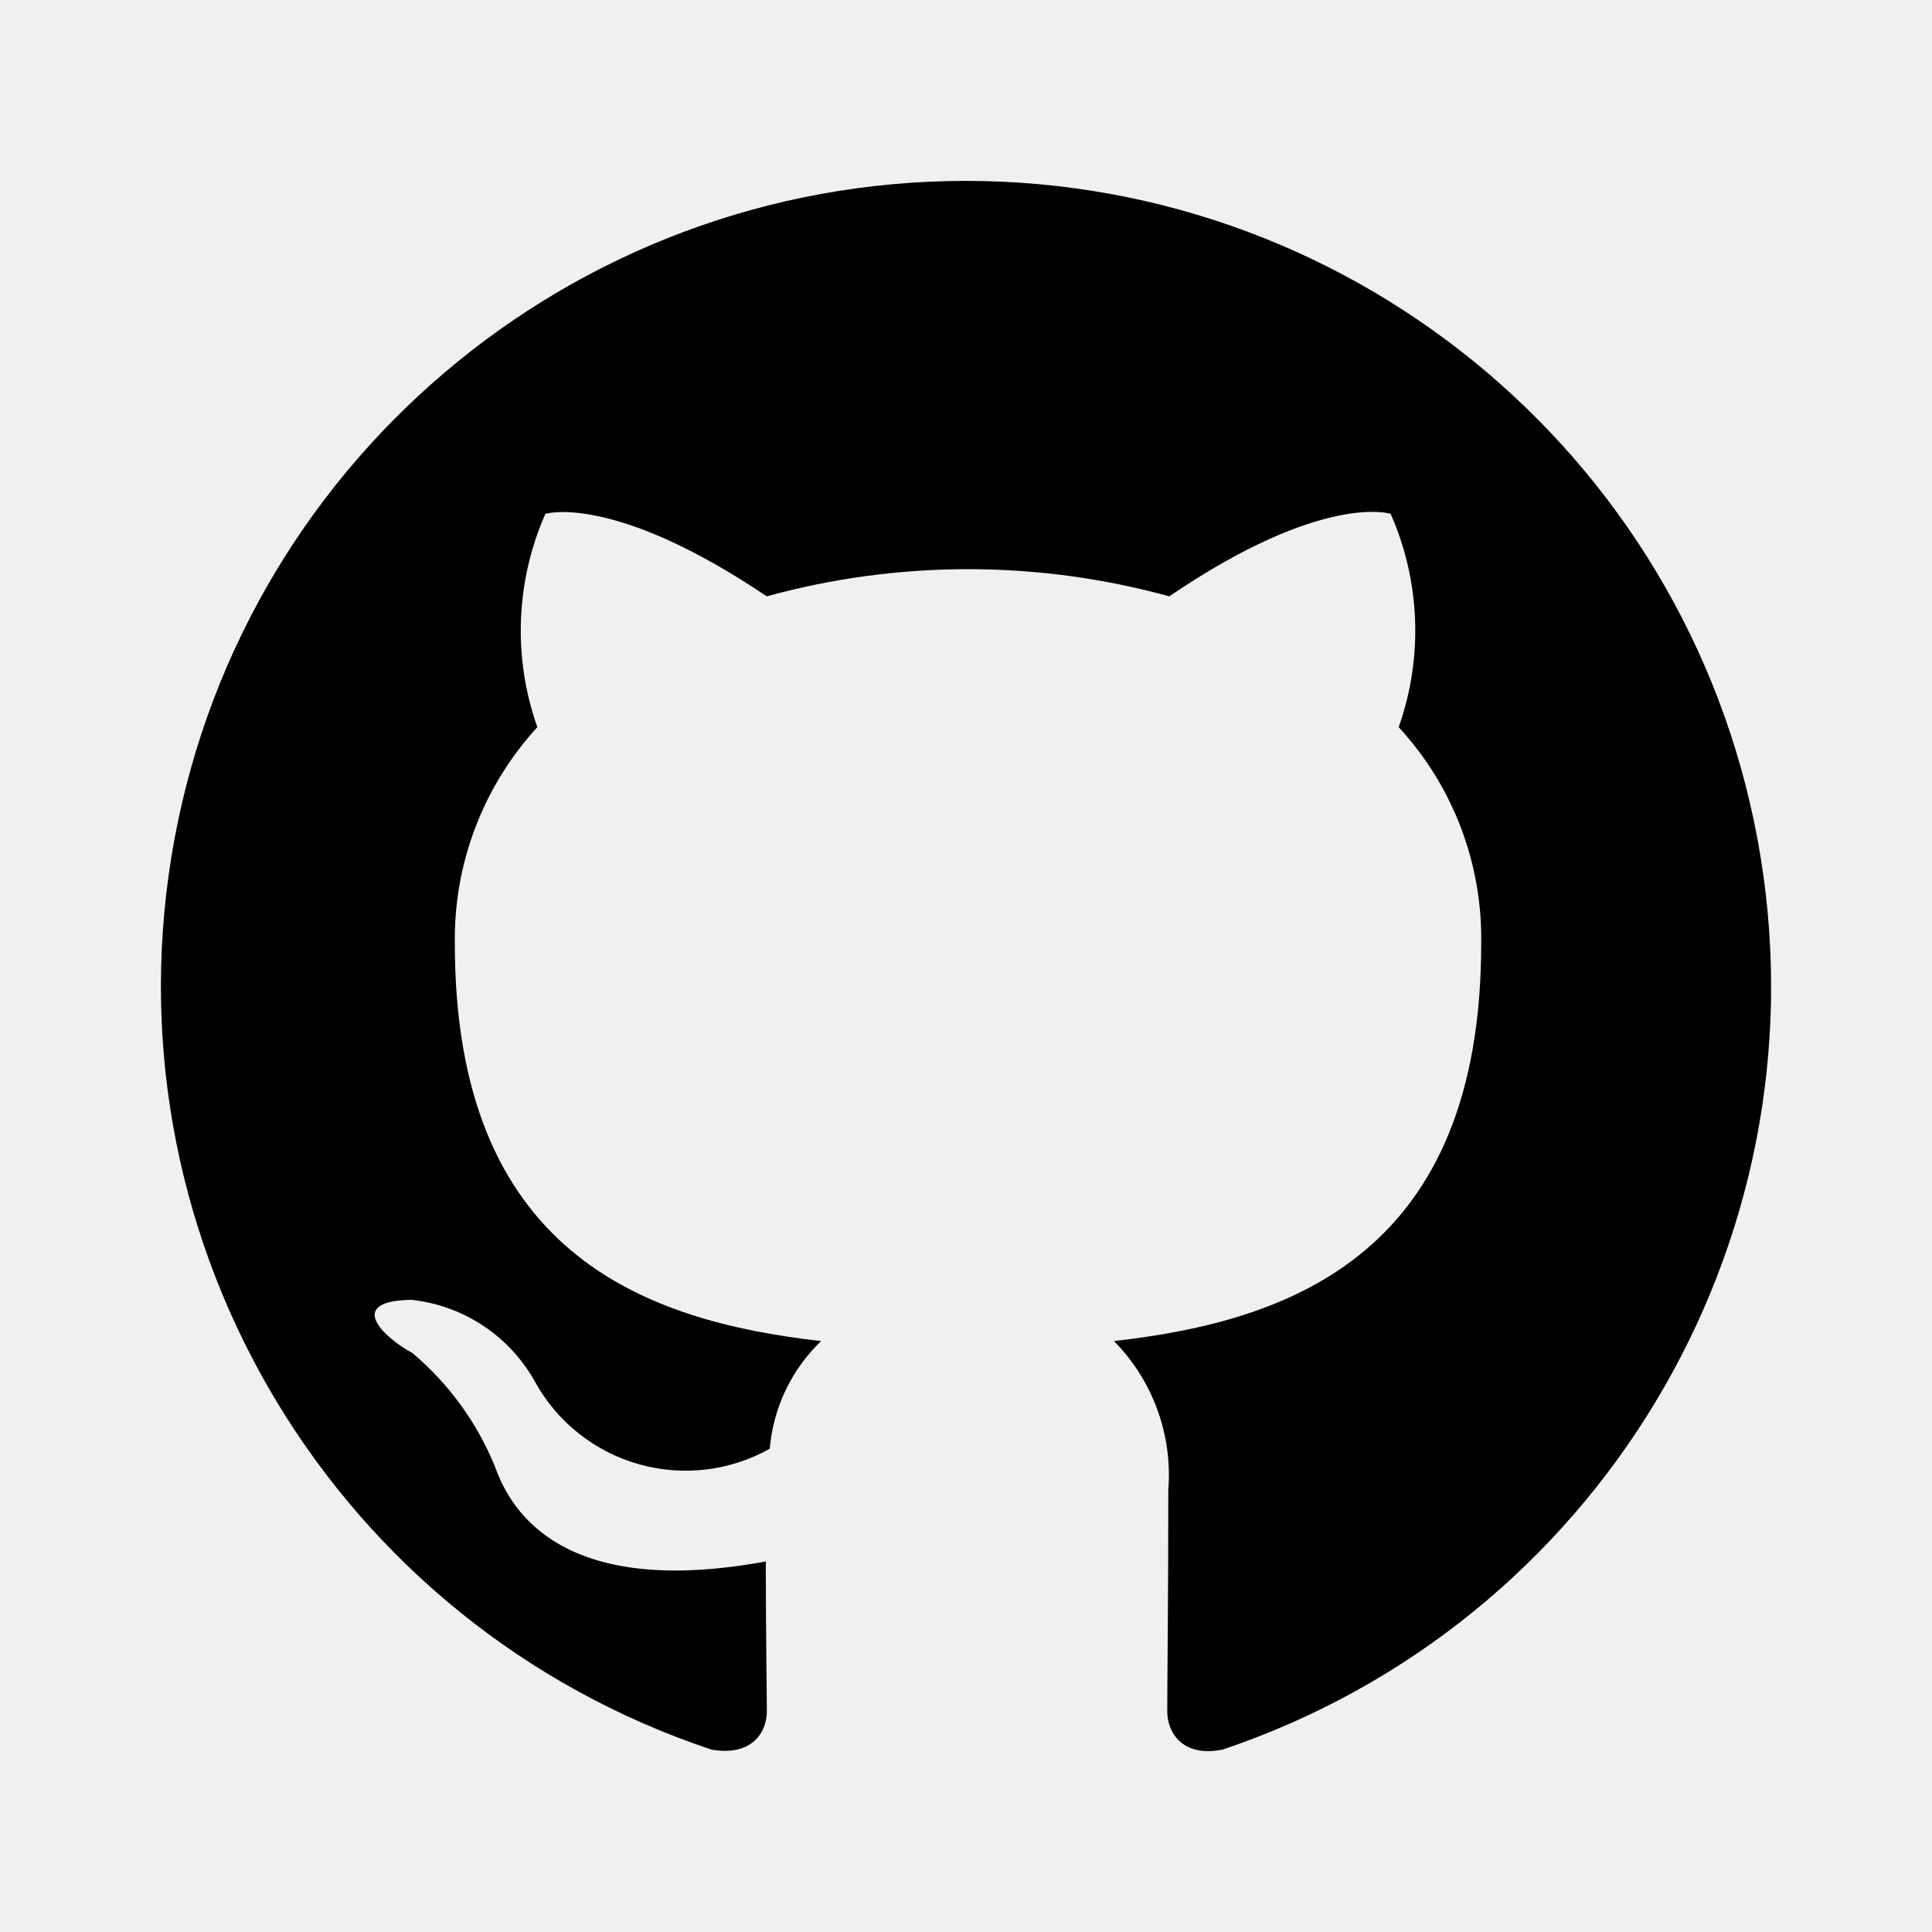
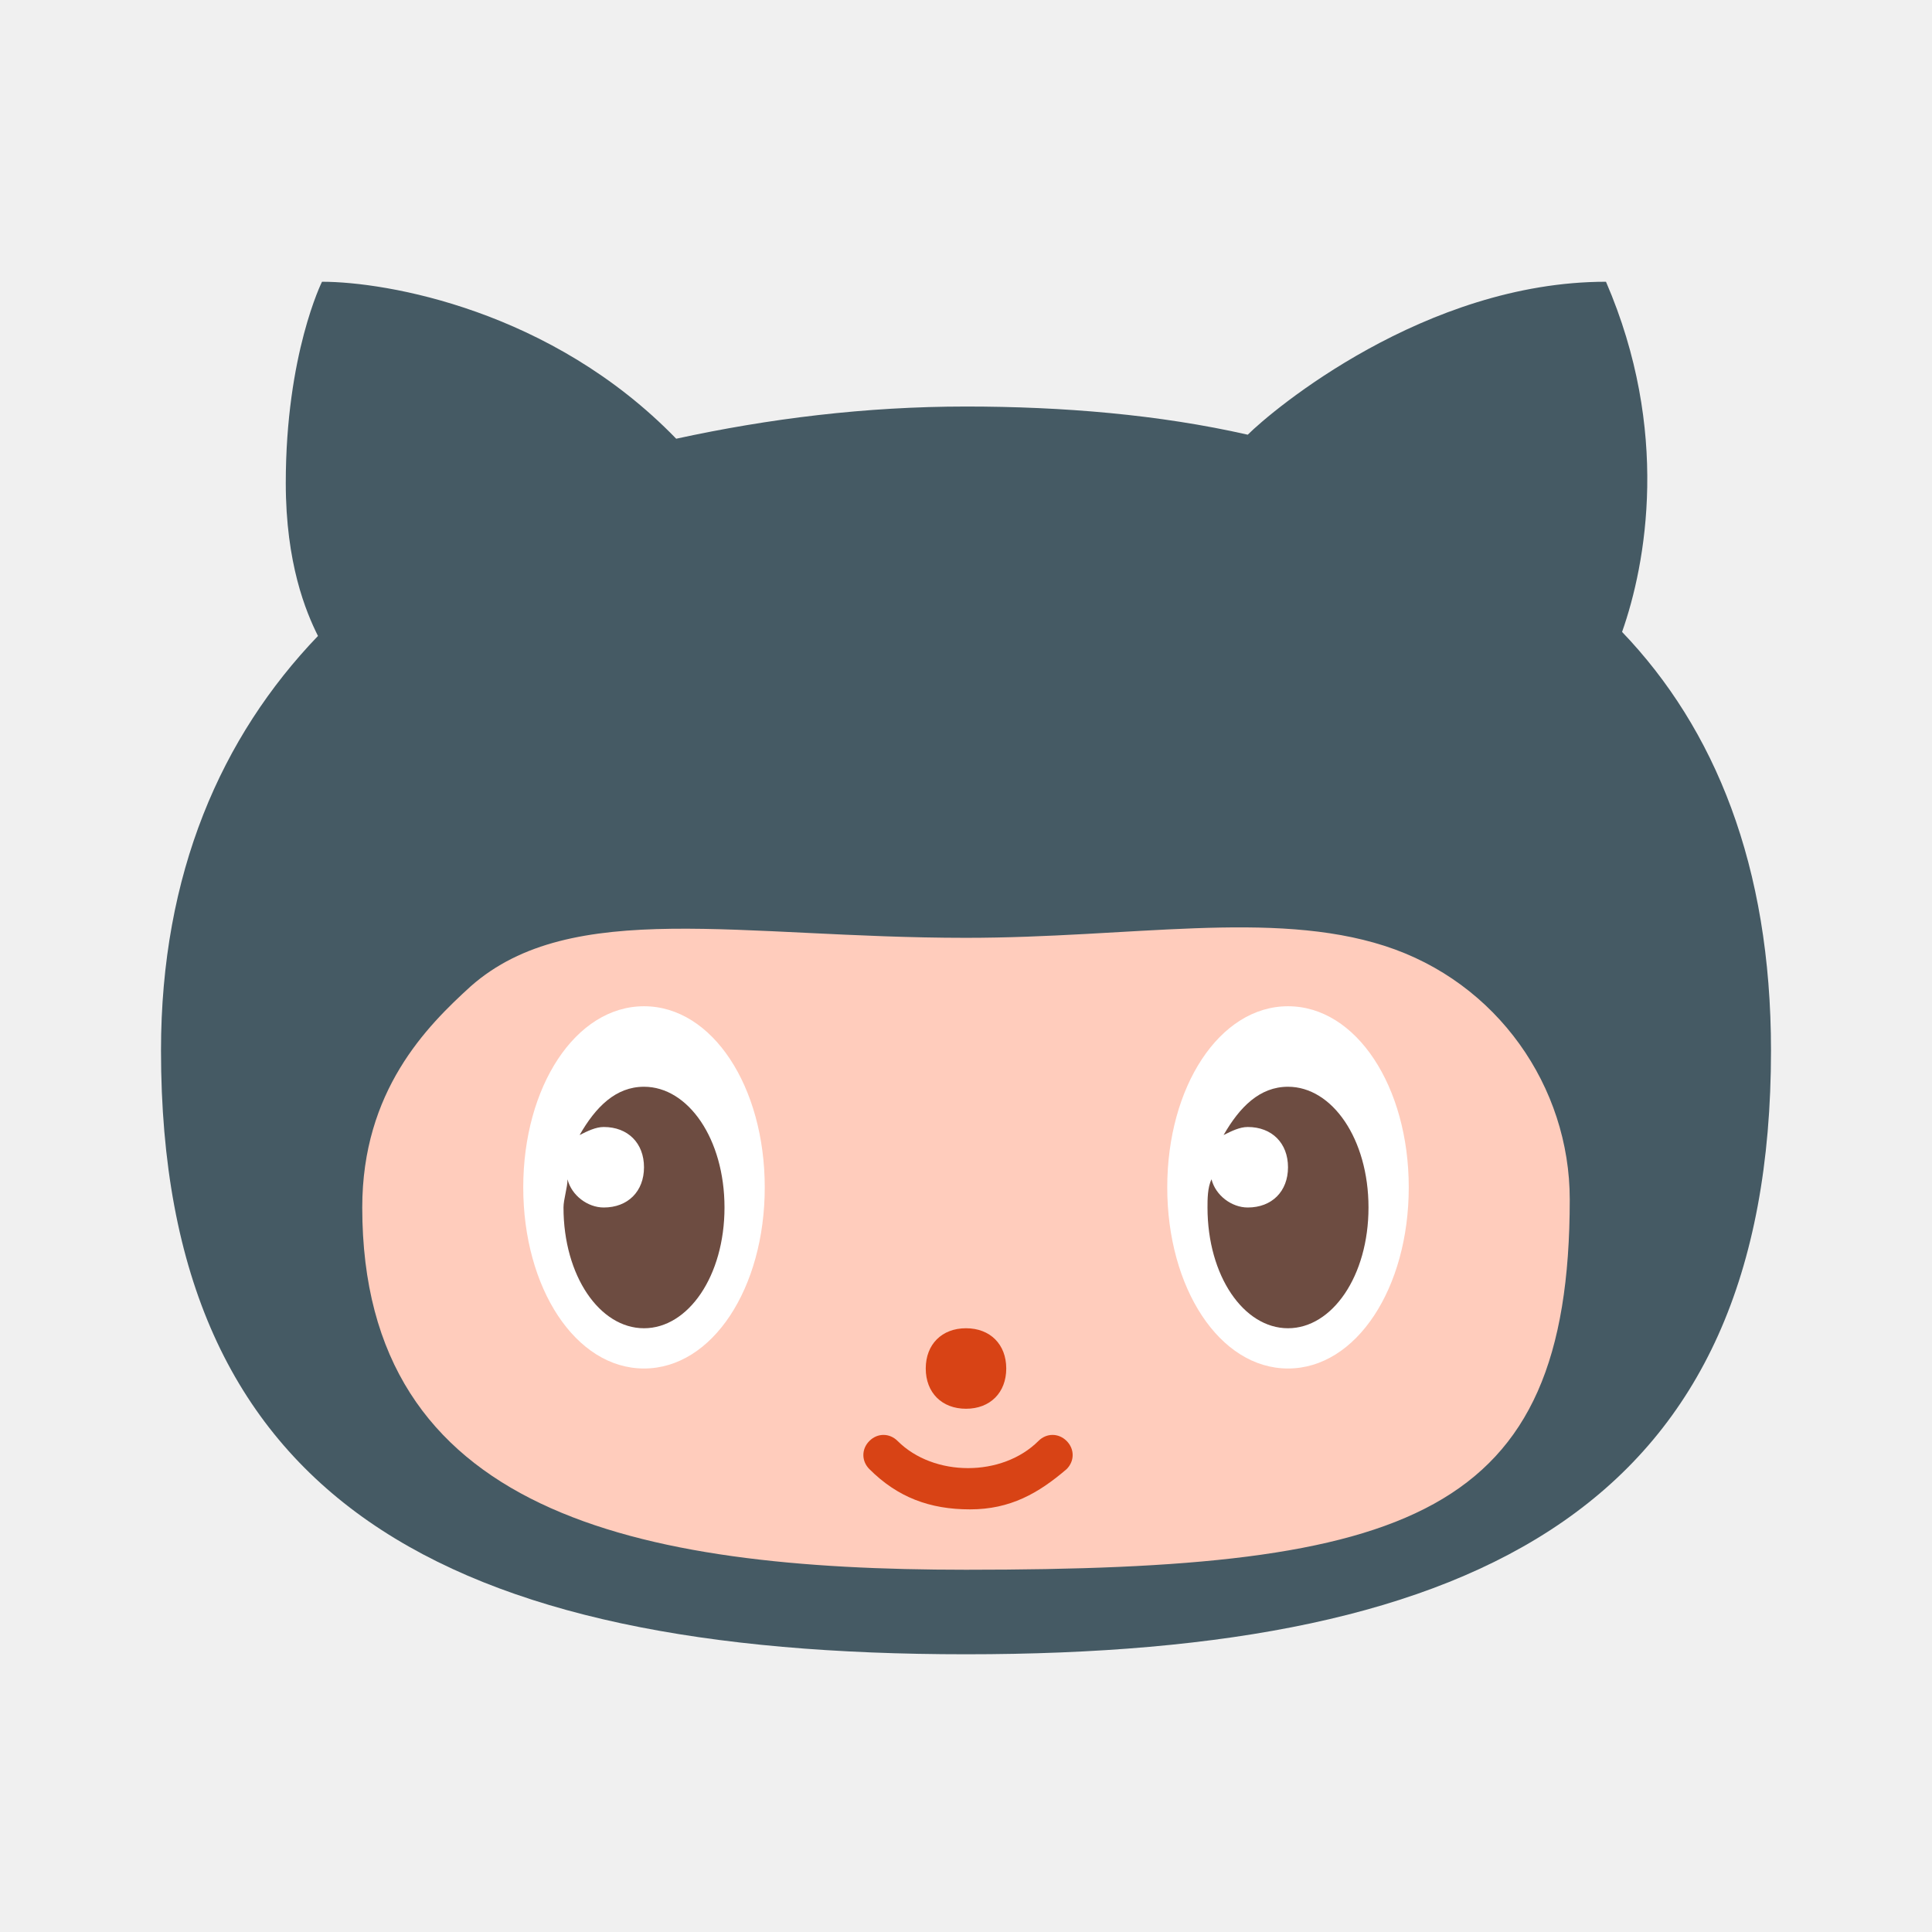
- <svg xmlns="http://www.w3.org/2000/svg" data-name="Layer 1" viewBox="0 0 24 24">
-   <path d="M12,2.247A10,10,0,0,0,8.838,21.734c.5.088.688-.212.688-.475,0-.237-.013-1.025-.013-1.862C7,19.859,6.35,18.784,6.15,18.222A3.636,3.636,0,0,0,5.125,16.809c-.35-.188-.85-.65-.013-.662A2.001,2.001,0,0,1,6.65,17.172a2.137,2.137,0,0,0,2.912.825A2.104,2.104,0,0,1,10.2,16.659c-2.225-.25-4.55-1.113-4.55-4.938a3.892,3.892,0,0,1,1.025-2.688,3.594,3.594,0,0,1,.1-2.65s.837-.263,2.75,1.025a9.427,9.427,0,0,1,5,0c1.912-1.3,2.75-1.025,2.75-1.025a3.593,3.593,0,0,1,.1,2.65,3.869,3.869,0,0,1,1.025,2.688c0,3.837-2.338,4.688-4.562,4.938a2.368,2.368,0,0,1,.675,1.85c0,1.338-.013,2.412-.013,2.75,0,.263.188.575.688.475A10.005,10.005,0,0,0,12,2.247Z" />
+ <svg xmlns="http://www.w3.org/2000/svg" viewBox="0 0 48 48" width="96px" height="96px">
+   <path fill="#455A64" d="M40.3,15.7c0.6-1.7,1.2-5-0.4-8.7c-4.5,0-8.3,3.2-8.9,3.8c-2.2-0.5-4.6-0.7-7-0.7c-2.5,0-4.9,0.3-7.2,0.8C13.7,7.7,9.6,7,8,7c0,0-0.9,1.8-0.9,5c0,2,0.5,3.2,0.8,3.8C5.5,18.3,4,21.7,4,26.1c0,11.2,7.1,15,20,15s20-3.8,20-15C44,21.5,42.6,18.1,40.3,15.7z" />
+   <path fill="#FFCCBC" d="M24,39c-8.2,0-15-1.4-15-9c0-2.9,1.6-4.5,2.7-5.5c2.5-2.2,6.7-1.2,12.3-1.2c4.1,0,7.6-0.7,10.4,0.2c2.8,0.9,4.6,3.5,4.6,6.3C39,37.7,35,39,24,39z" />
+   <path fill="#D84315" d="M25,34c0,0.6-0.4,1-1,1s-1-0.4-1-1s0.4-1,1-1S25,33.4,25,34z M26.5,36.5c0.2-0.2,0.2-0.5,0-0.7s-0.5-0.2-0.7,0c-0.9,0.9-2.6,0.9-3.5,0c-0.2-0.2-0.5-0.2-0.7,0s-0.2,0.5,0,0.7c0.7,0.7,1.5,1,2.5,1S25.8,37.1,26.5,36.5z" />
+   <path fill="#FFF" d="M19,29.5c0,2.5-1.3,4.5-3,4.5s-3-2-3-4.5s1.3-4.5,3-4.5S19,27,19,29.5z M32,25c-1.7,0-3,2-3,4.5s1.3,4.5,3,4.5c1.7,0,3-2,3-4.5S33.7,25,32,25z" />
+   <path fill="#6D4C41" d="M34,30c0,1.7-0.9,3-2,3s-2-1.3-2-3c0-0.2,0-0.5,0.1-0.7c0.1,0.4,0.5,0.7,0.9,0.7c0.6,0,1-0.4,1-1c0-0.6-0.4-1-1-1c-0.2,0-0.4,0.1-0.6,0.2c0.4-0.7,0.9-1.2,1.6-1.2C33.1,27,34,28.3,34,30z M16,27c-0.7,0-1.2,0.5-1.6,1.2c0.2-0.1,0.4-0.2,0.6-0.2c0.6,0,1,0.4,1,1c0,0.6-0.4,1-1,1c-0.4,0-0.8-0.3-0.9-0.7c0,0.2-0.1,0.5-0.1,0.7c0,1.7,0.9,3,2,3s2-1.3,2-3S17.1,27,16,27z" />
</svg>
